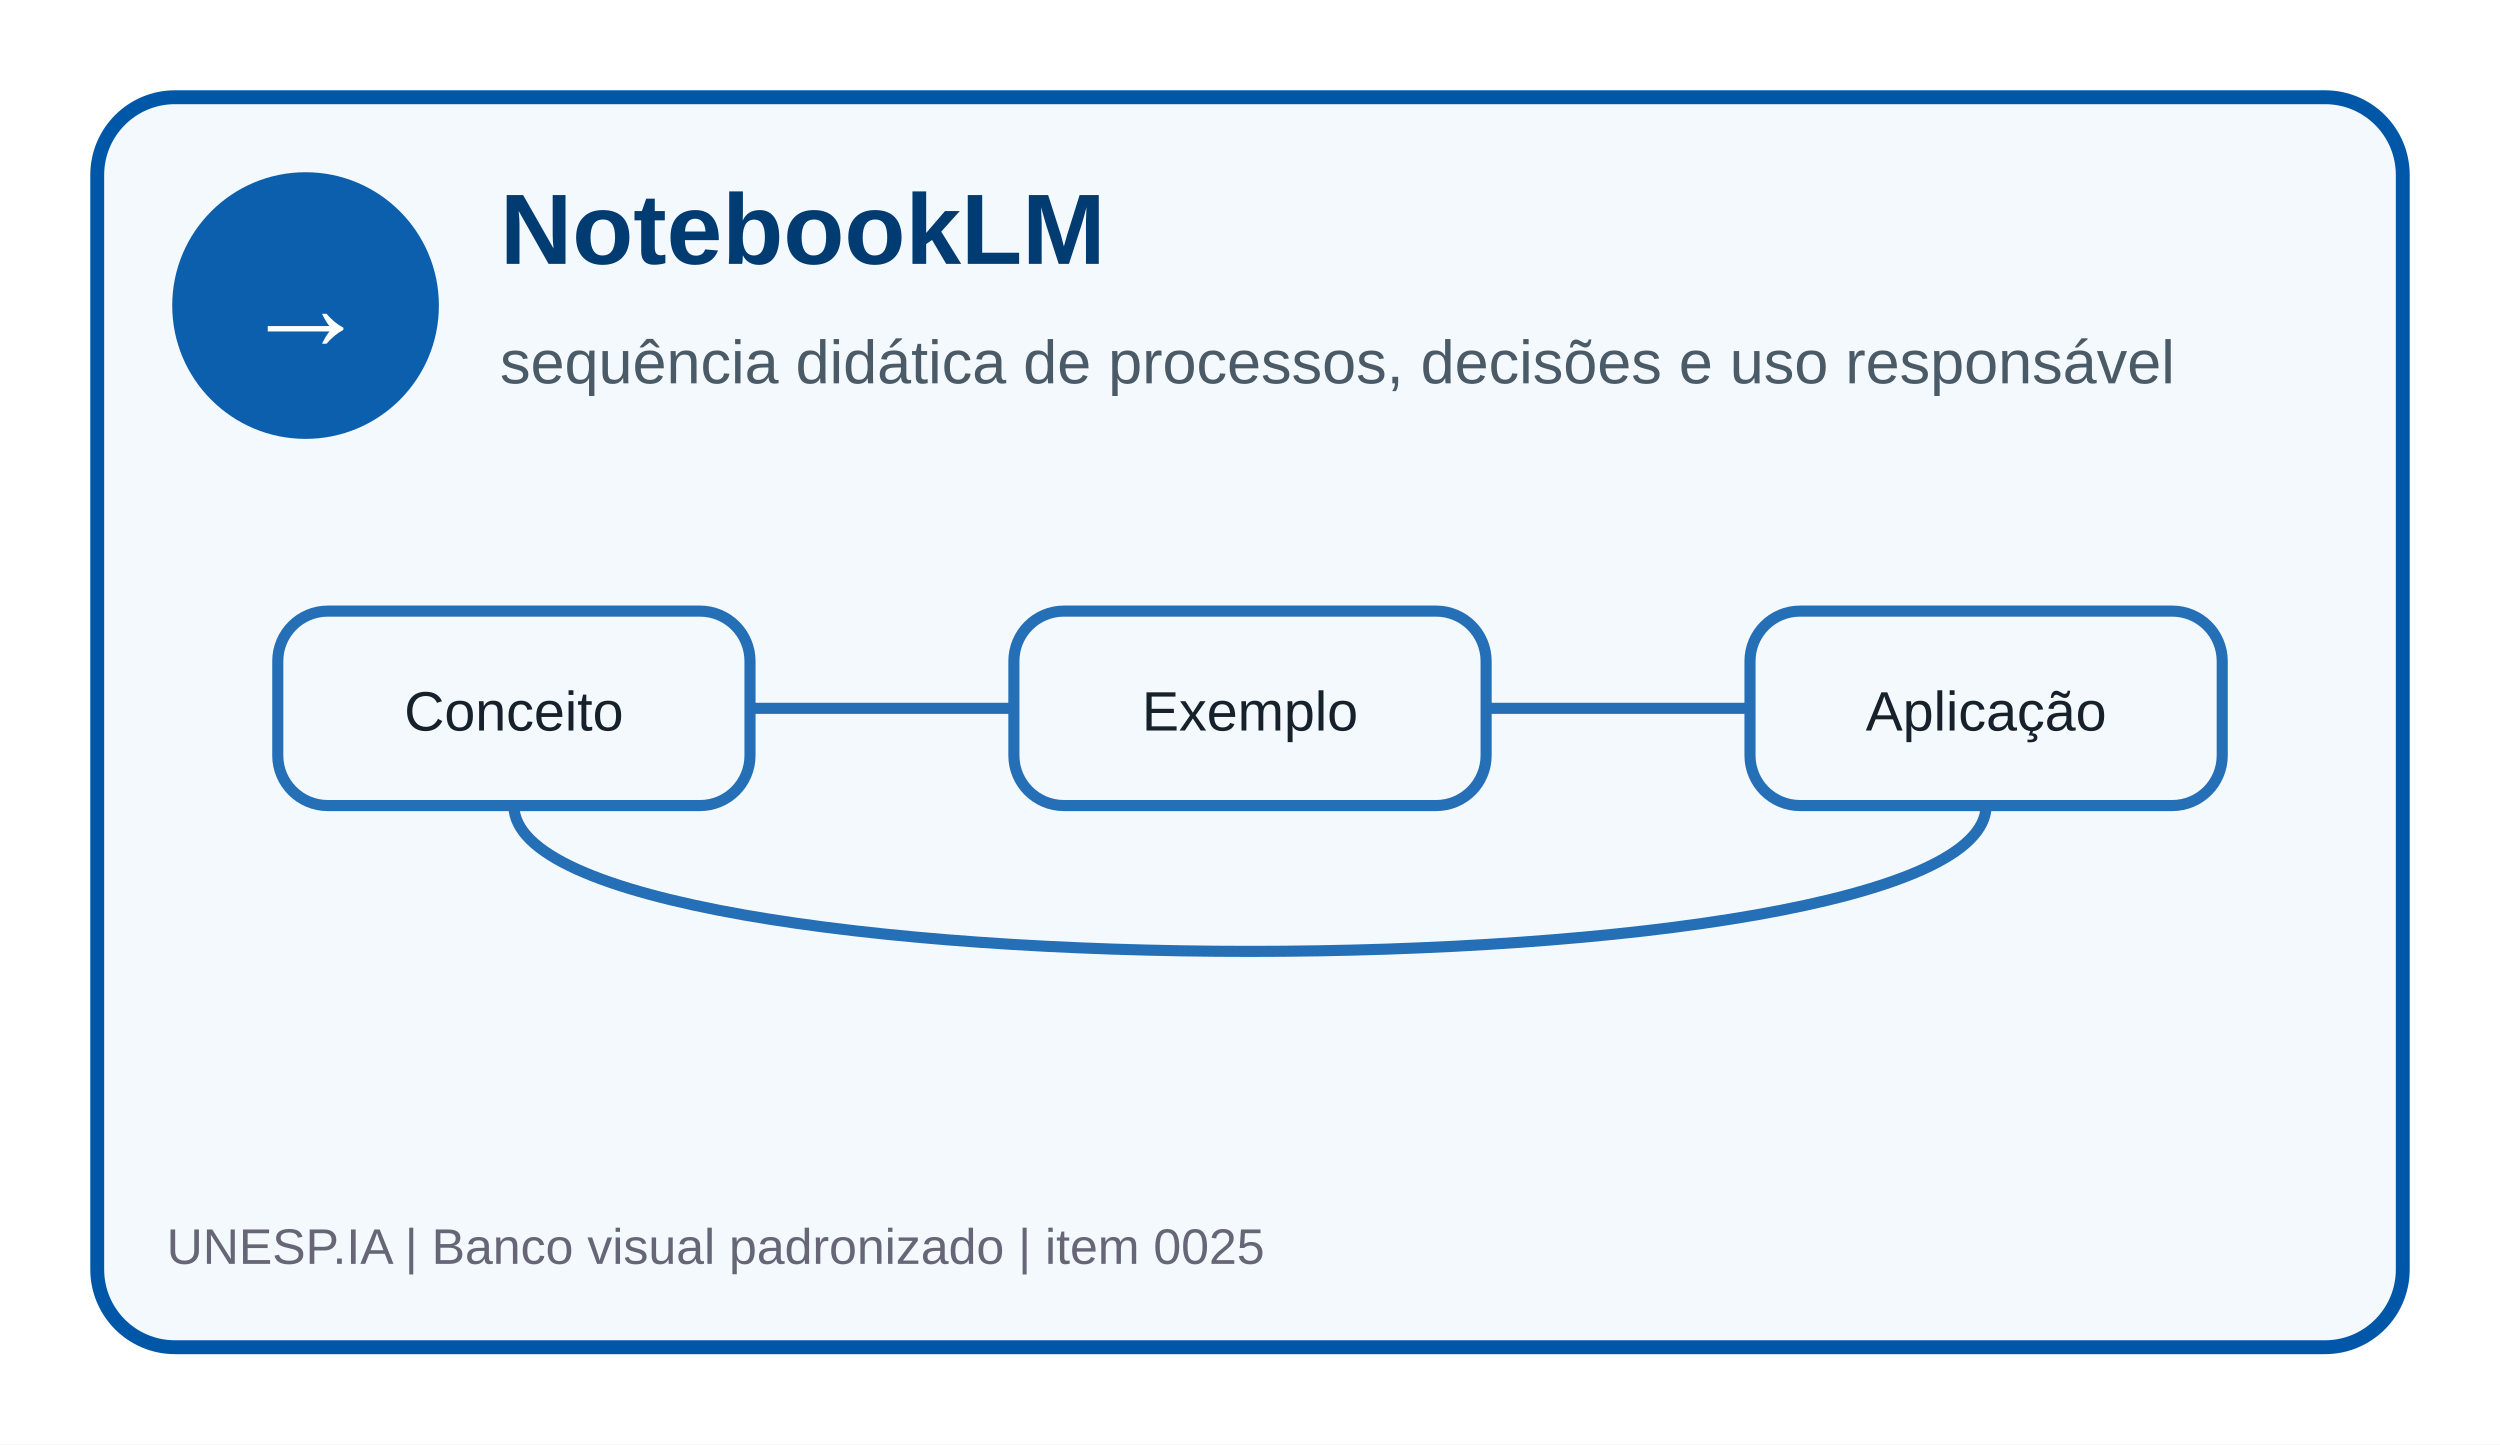
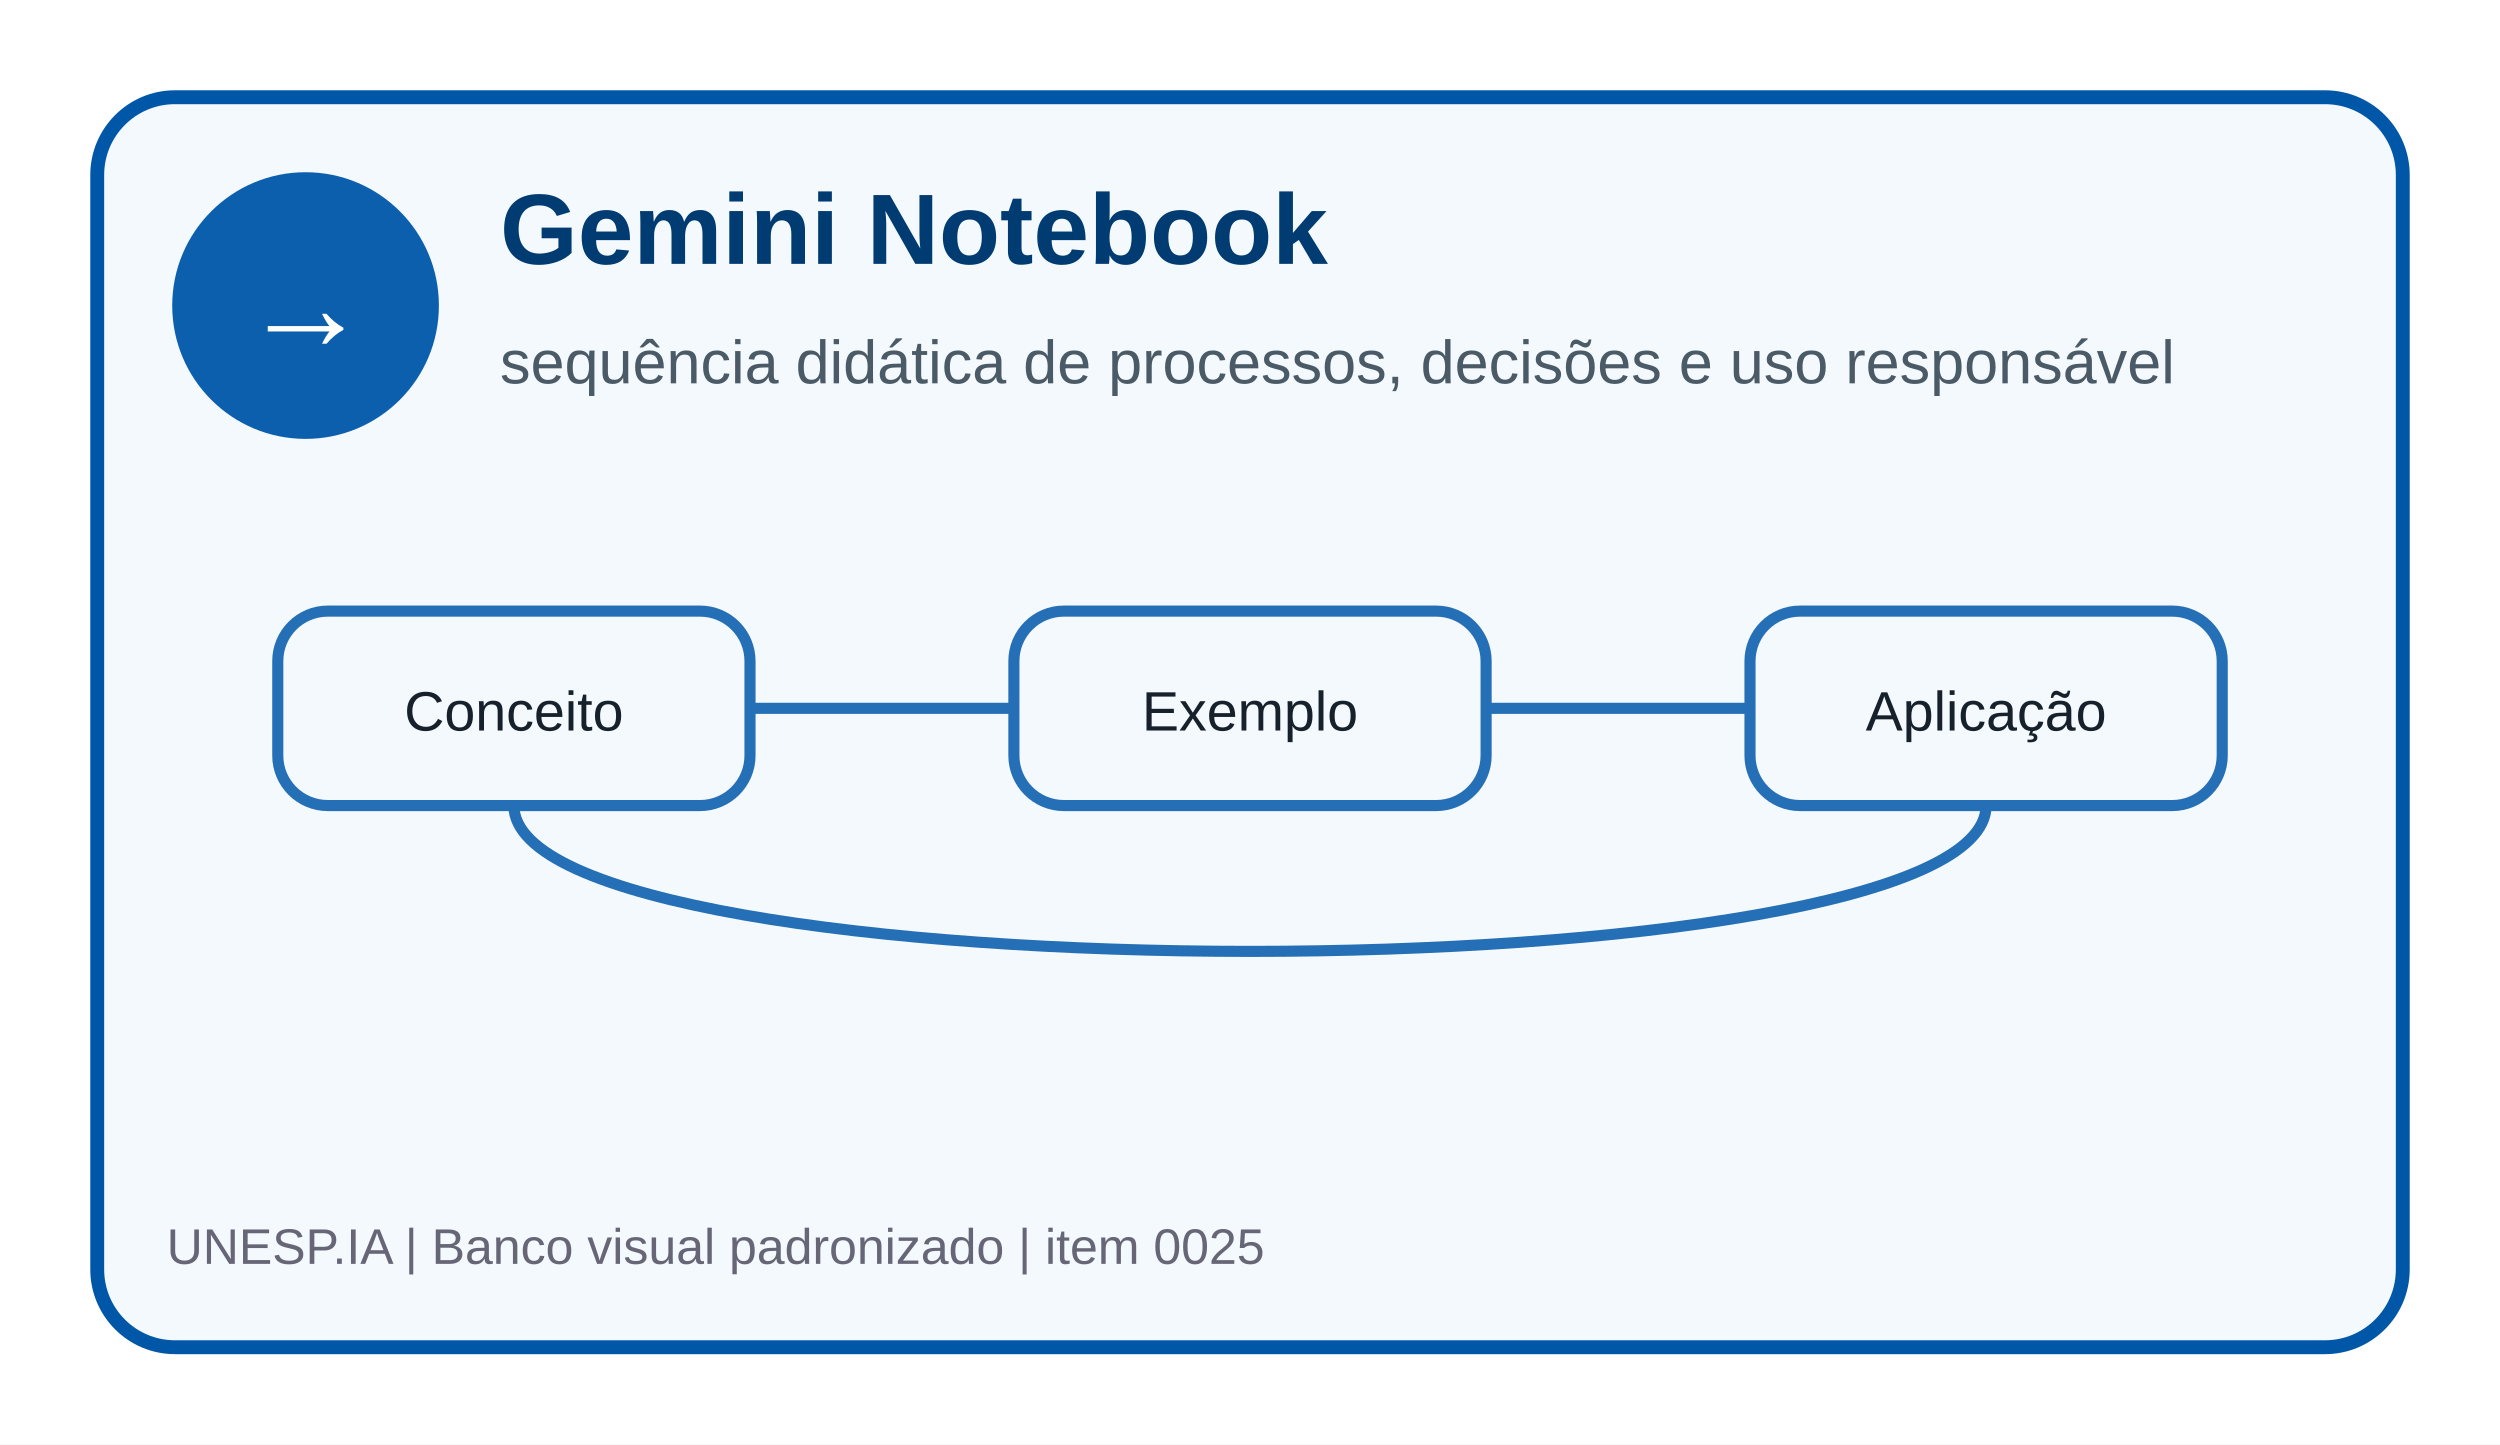
<svg xmlns="http://www.w3.org/2000/svg" width="900" height="520" viewBox="0 0 900 520">
  <rect width="900" height="520" fill="#ffffff" />
  <rect x="35" y="35" width="830" height="450" rx="28" fill="#F4F9FD" stroke="#0057A8" stroke-width="5" />
  <circle cx="110" cy="110" r="48" fill="#0057A8" opacity=".95" />
  <text x="110" y="126" text-anchor="middle" font-family="Arial" font-size="46" fill="white">→</text>
-   <text x="180" y="95" font-family="Arial" font-size="36" font-weight="700" fill="#003B71">NotebookLM</text>
+   <text x="180" y="95" font-family="Arial" font-size="36" font-weight="700" fill="#003B71">Gemini Notebook</text>
  <text x="180" y="138" font-family="Arial" font-size="22" fill="#4A5A66">sequência didática de processos, decisões e uso responsável</text>
  <g fill="none" stroke="#0057A8" stroke-width="4" opacity=".85">
    <rect x="100" y="220" width="170" height="70" rx="18" />
    <rect x="365" y="220" width="170" height="70" rx="18" />
    <rect x="630" y="220" width="170" height="70" rx="18" />
    <path d="M270 255 L365 255" />
    <path d="M535 255 L630 255" />
    <path d="M185 290 C185 360 715 360 715 290" />
  </g>
  <text x="185" y="263" text-anchor="middle" font-family="Arial" font-size="20" fill="#17212B">Conceito</text>
  <text x="450" y="263" text-anchor="middle" font-family="Arial" font-size="20" fill="#17212B">Exemplo</text>
  <text x="715" y="263" text-anchor="middle" font-family="Arial" font-size="20" fill="#17212B">Aplicação</text>
  <text x="60" y="455" font-family="Arial" font-size="18" fill="#667">UNESP.IA | Banco visual padronizado | item 0025</text>
</svg>
